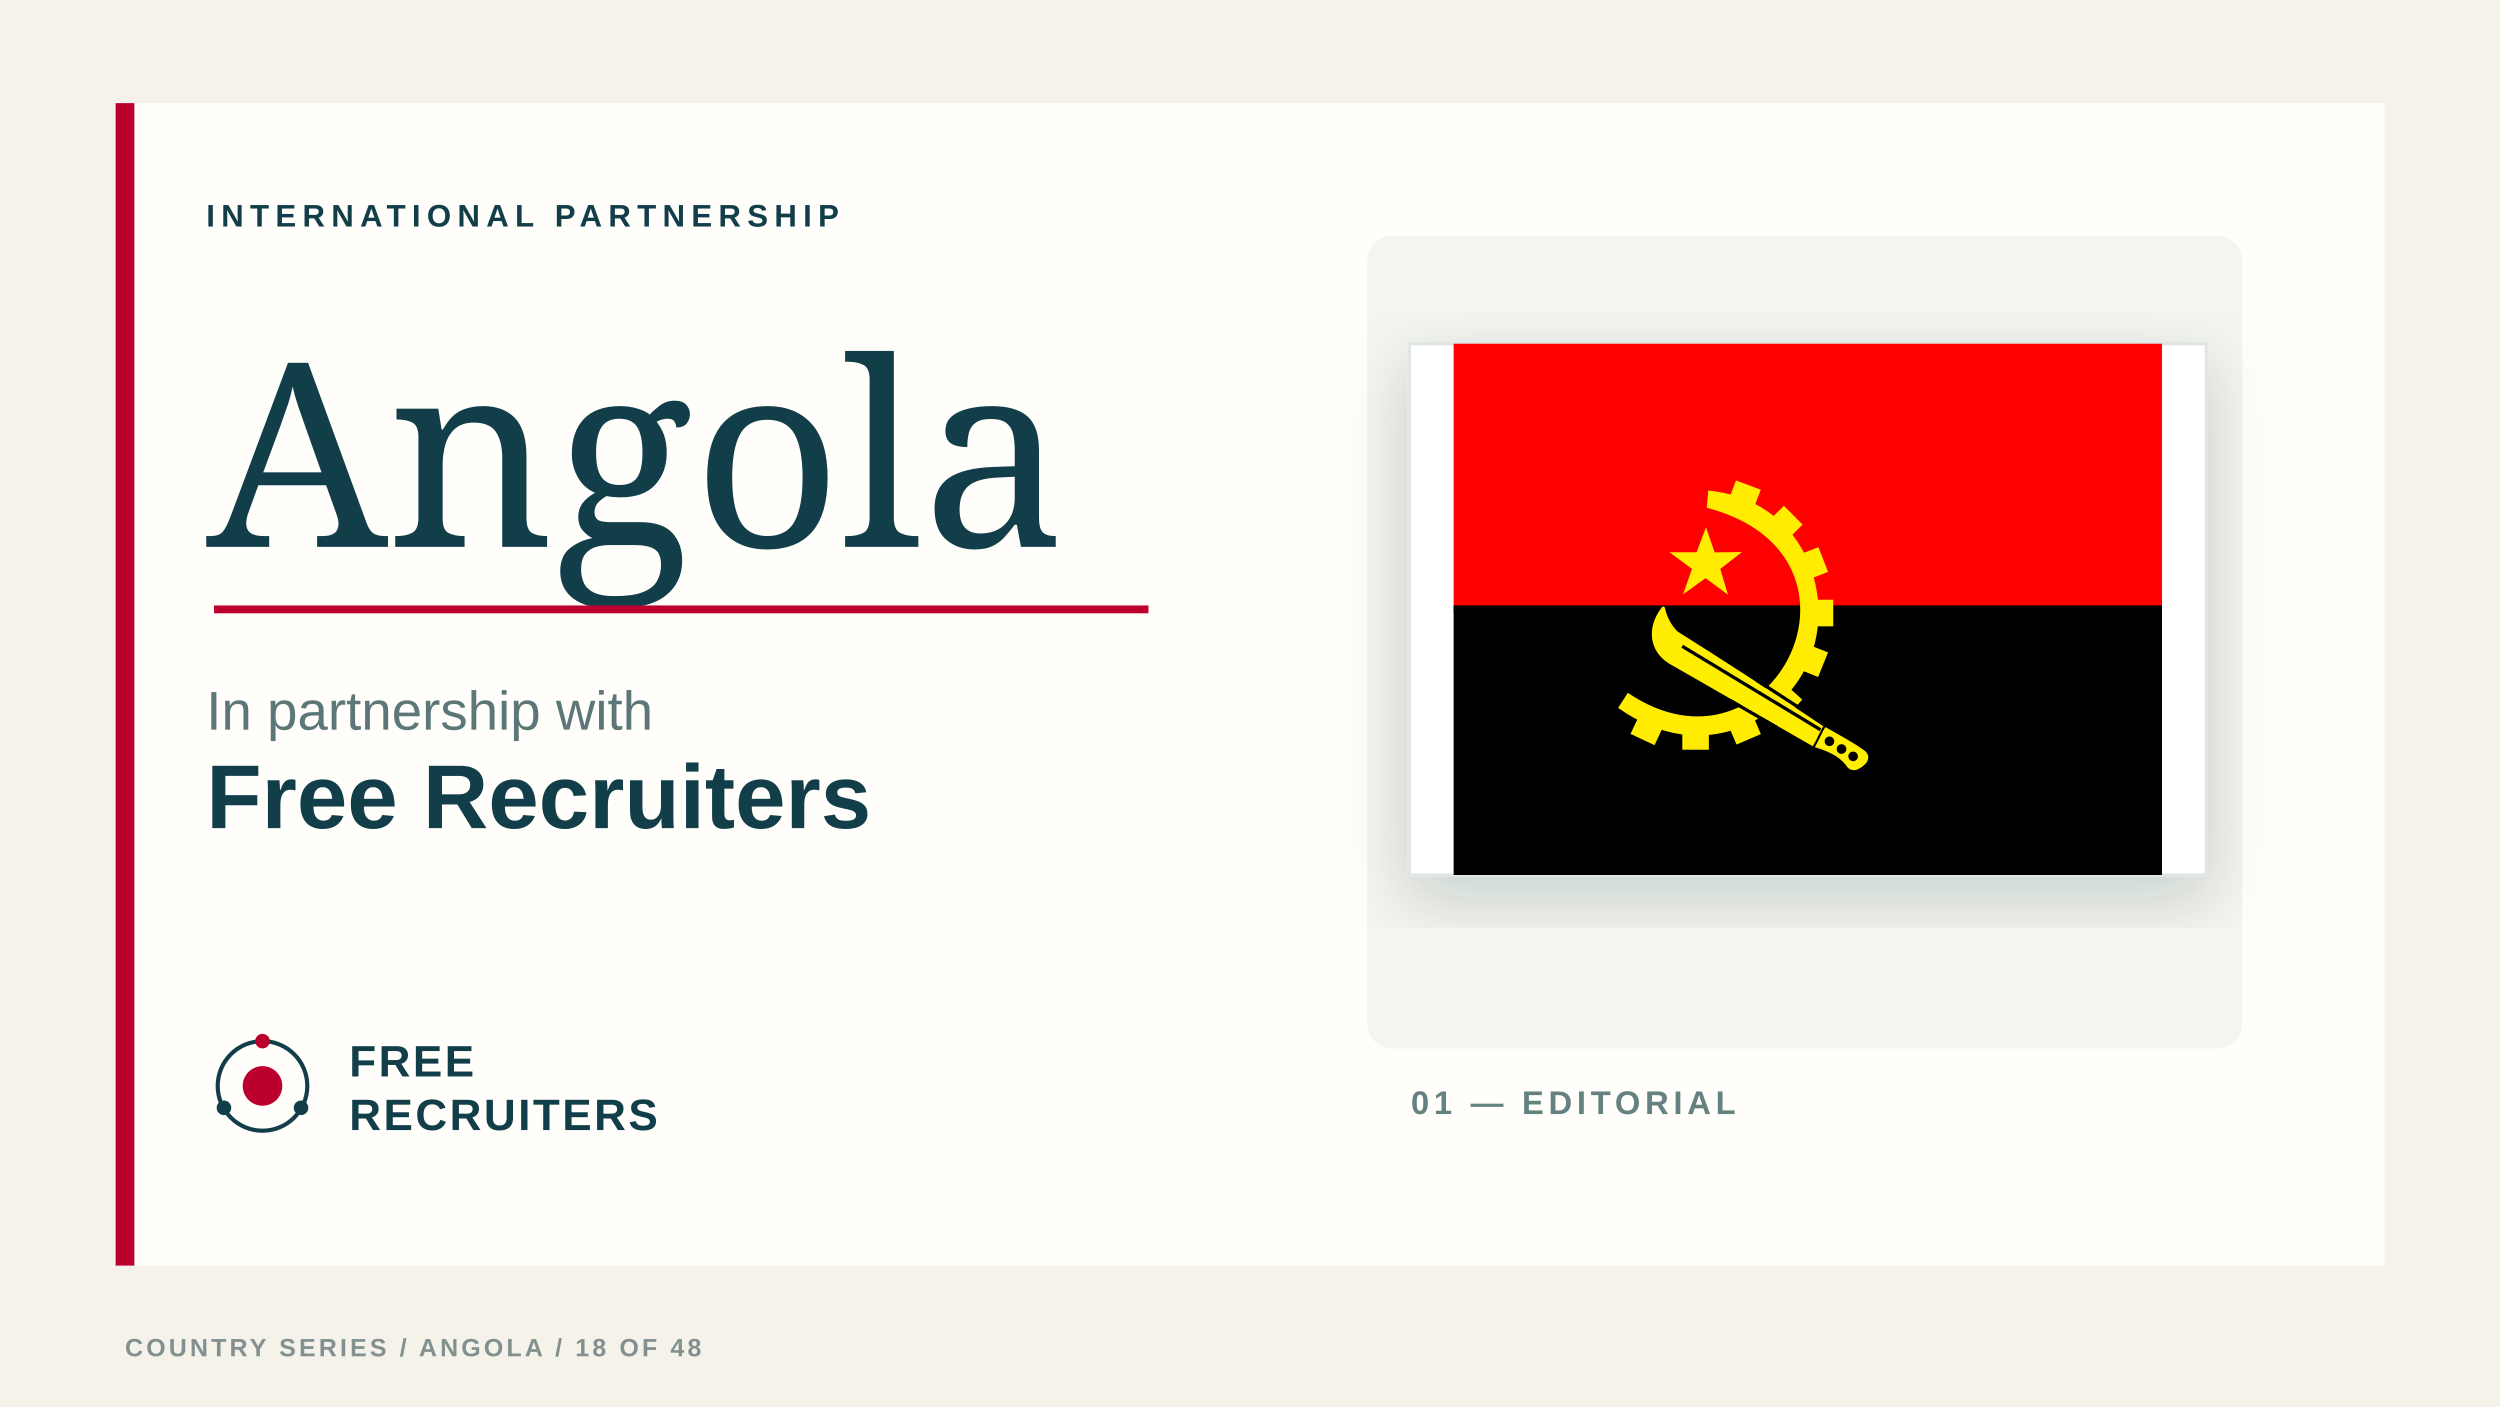
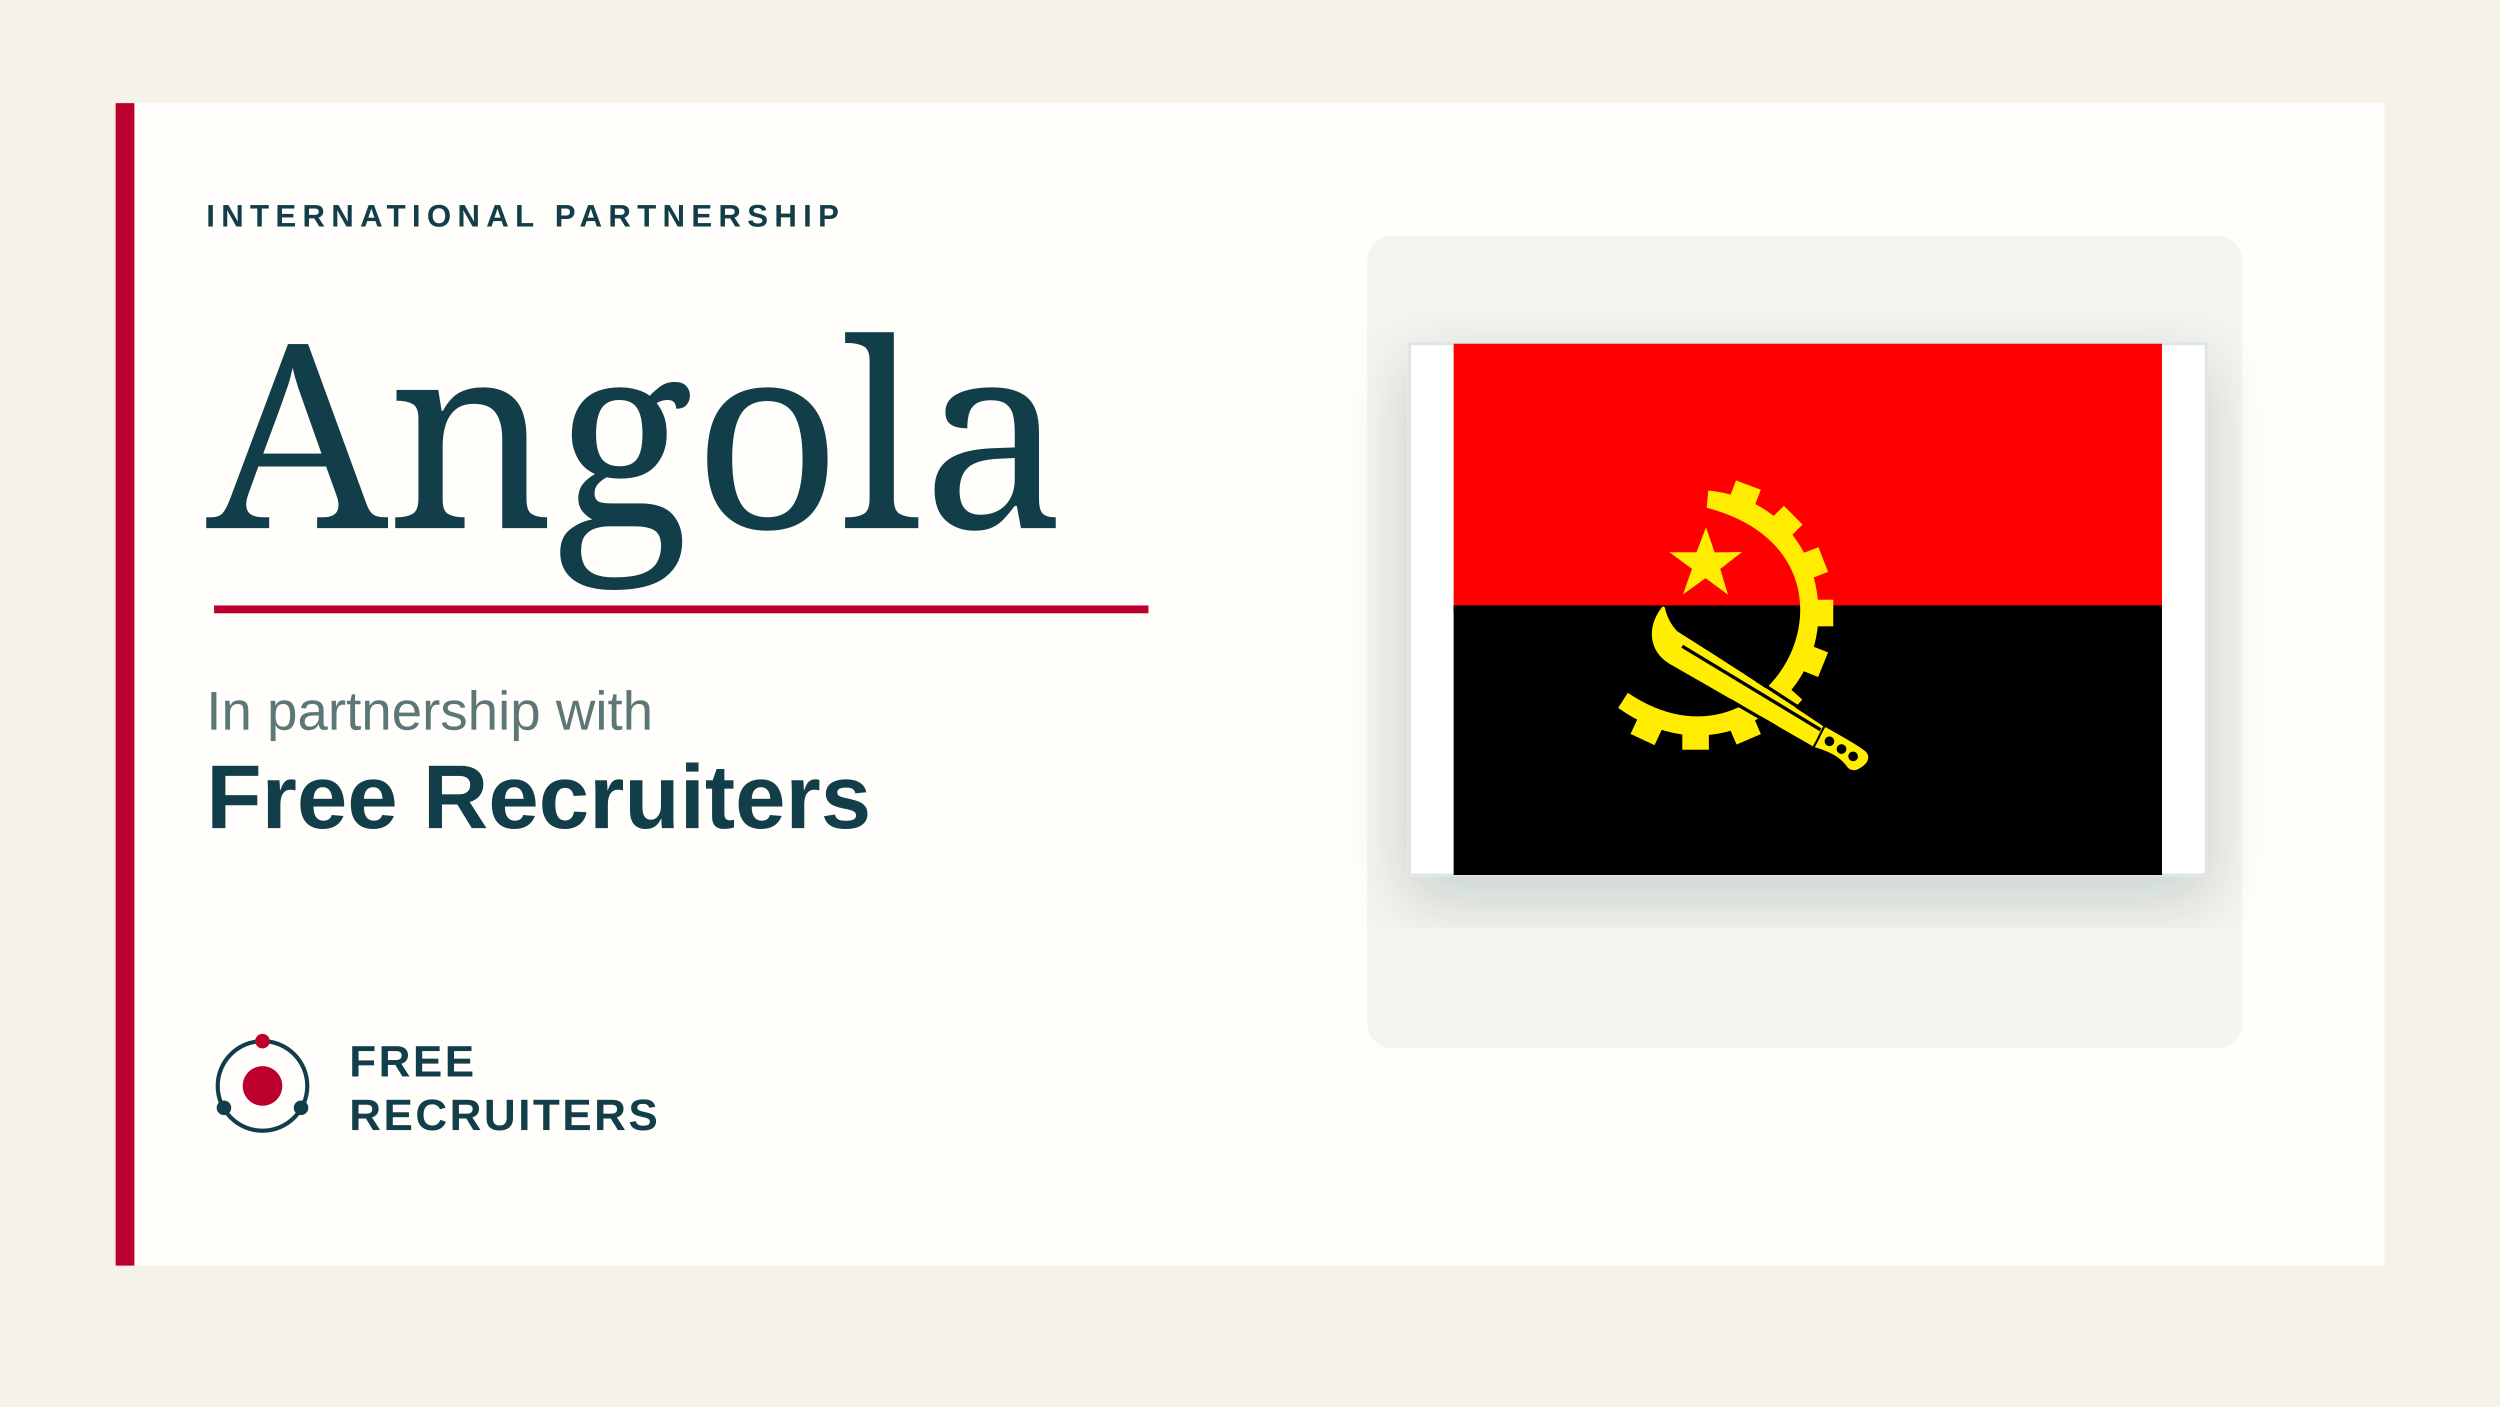
<svg xmlns="http://www.w3.org/2000/svg" width="1600" height="900" viewBox="0 0 1600 900" role="img" aria-label="Angola in partnership with Free Recruiters — Editorial">
  <defs>
    <filter id="shadow">
      <feDropShadow dx="0" dy="14" stdDeviation="20" flood-color="#081F29" flood-opacity=".18" />
    </filter>
    <linearGradient id="sky" x2="1" y2="1">
      <stop stop-color="#d9f2f0" />
      <stop offset="1" stop-color="#eef4ff" />
    </linearGradient>
  </defs>
  <rect width="1600" height="900" fill="#F5F2EA" />
  <rect x="74" y="66" width="1452" height="744" fill="#FFFEFA" />
  <rect x="74" y="66" width="12" height="744" fill="#BC002D" />
  <text x="132" y="145" text-anchor="start" font-family="Arial, sans-serif" font-size="20" font-weight="700" letter-spacing="4" fill="#123E4A">INTERNATIONAL PARTNERSHIP</text>
-   <text x="132" y="350" text-anchor="start" font-family="Georgia,serif" font-size="165" font-weight="400" letter-spacing="0" fill="#123E4A">Angola</text>
+   <text x="132" y="338" text-anchor="start" font-family="Georgia,serif" font-size="165" font-weight="400" letter-spacing="0" fill="#123E4A">Angola</text>
  <path d="M137 390H735" stroke="#BC002D" stroke-width="5" />
  <text x="132" y="467" text-anchor="start" font-family="Arial, sans-serif" font-size="35" font-weight="400" letter-spacing="0" fill="#5D7778">In partnership with</text>
  <text x="132" y="530" text-anchor="start" font-family="Arial, sans-serif" font-size="58" font-weight="700" letter-spacing="0" fill="#123E4A">Free Recruiters</text>
  <g transform="translate(132 659) scale(0.666667)">
    <circle cx="54" cy="54" r="43" fill="none" stroke="#123E4A" stroke-width="4" />
    <circle cx="54" cy="54" r="19" fill="#BC002D" />
    <circle cx="54" cy="11" r="7" fill="#BC002D" />
    <circle cx="91" cy="75" r="7" fill="#123E4A" />
    <circle cx="17" cy="75" r="7" fill="#123E4A" />
  </g>
  <g font-family="Arial, sans-serif" font-weight="800" fill="#123E4A">
    <text x="223.52" y="688.92" font-size="28.16" letter-spacing="1.6">FREE</text>
    <text x="223.52" y="723.24" font-size="28.16" letter-spacing="1.6">RECRUITERS</text>
  </g>
  <rect x="875" y="151" width="560" height="520" rx="16" fill="#F3F5F1" />
  <g filter="url(#shadow)">
    <rect x="902" y="220" width="510" height="340" fill="#fff" stroke="#dfe6e4" stroke-width="2" />
    <svg id="flag-icons-ao" viewBox="0 0 640 480" x="902" y="220" width="510" height="340" preserveAspectRatio="xMidYMid meet">
      <g fill-rule="evenodd" stroke-width="1pt">
        <path fill="red" d="M0 0h640v243.6H0z" />
        <path fill="#000001" d="M0 236.4h640V480H0z" />
      </g>
      <path fill="#ffec00" fill-rule="evenodd" d="M228.7 148.2c165.2 43.3 59 255.6-71.3 167.2l-8.8 13.6c76.7 54.6 152.6 10.6 174-46.4 22.2-58.8-7.6-141.5-92.6-150z" />
      <path fill="#ffec00" fill-rule="evenodd" d="m170 330.8 21.7 10.1-10.2 21.8-21.7-10.2zm149-99.5h24v24h-24zm-11.7-38.9 22.3-8.6 8.7 22.3-22.3 8.7zm-26-29.1 17.1-16.9 16.9 17-17 16.9zm-26.2-39.8 22.4 8.4-8.5 22.4-22.4-8.4zM316 270l22.3 8.9-9 22.2-22.2-8.9zm-69.9 70 22-9.3 9.5 22-22 9.4zm-39.5 2.8h24v24h-24zm41.3-116-20.3-15-20.3 14.6 8-23-20.3-15h24.5l8.5-22.6 7.8 22.7 24.7-.3-19.6 15.3z" />
      <path fill="#fe0" fill-rule="evenodd" d="M336 346.4c-1.2.4-6.2 12.4-9.7 18.2l3.7 1c13.6 4.8 20.4 9.2 26.2 17.5a8 8 0 0 0 10.2.7s2.8-1 6.4-5c3-4.5 2.2-8-1.4-11.1-11-8-22.9-14-35.4-21.3" />
      <path fill="#000001" fill-rule="evenodd" d="M365.3 372.8a4.3 4.3 0 1 1-8.7 0 4.3 4.3 0 0 1 8.6 0zm-21.4-13.6a4.3 4.3 0 1 1-8.7 0 4.3 4.3 0 0 1 8.7 0m10.9 7a4.3 4.3 0 1 1-8.7 0 4.3 4.3 0 0 1 8.7 0" />
      <path fill="#fe0" fill-rule="evenodd" d="M324.5 363.7c-42.6-24.3-87.3-50.5-130-74.8-18.7-11.7-19.6-33.4-7-49.9 1.2-2.3 2.8-1.8 3.4-.5 1.5 8 6 16.3 11.4 21.5A5288 5288 0 0 1 334 345.6c-3.4 5.8-6 12.3-9.5 18z" />
      <path fill="#ffec00" fill-rule="evenodd" d="m297.2 305.5 17.8 16-16 17.8-17.8-16z" />
      <path fill="none" stroke="#000" stroke-width="3" d="m331.5 348.8-125-75.5m109.6 58.1L274 304.1m18.2 42.7L249.3 322" />
    </svg>
  </g>
-   <text x="903" y="713" text-anchor="start" font-family="Arial, sans-serif" font-size="21" font-weight="700" letter-spacing="3" fill="#658280">01 — EDITORIAL</text>
-   <text x="80" y="868" text-anchor="start" font-family="Arial, sans-serif" font-size="16" font-weight="700" letter-spacing="2" fill="#82908F">COUNTRY SERIES  /  ANGOLA  /  18 OF 48</text>
</svg>
